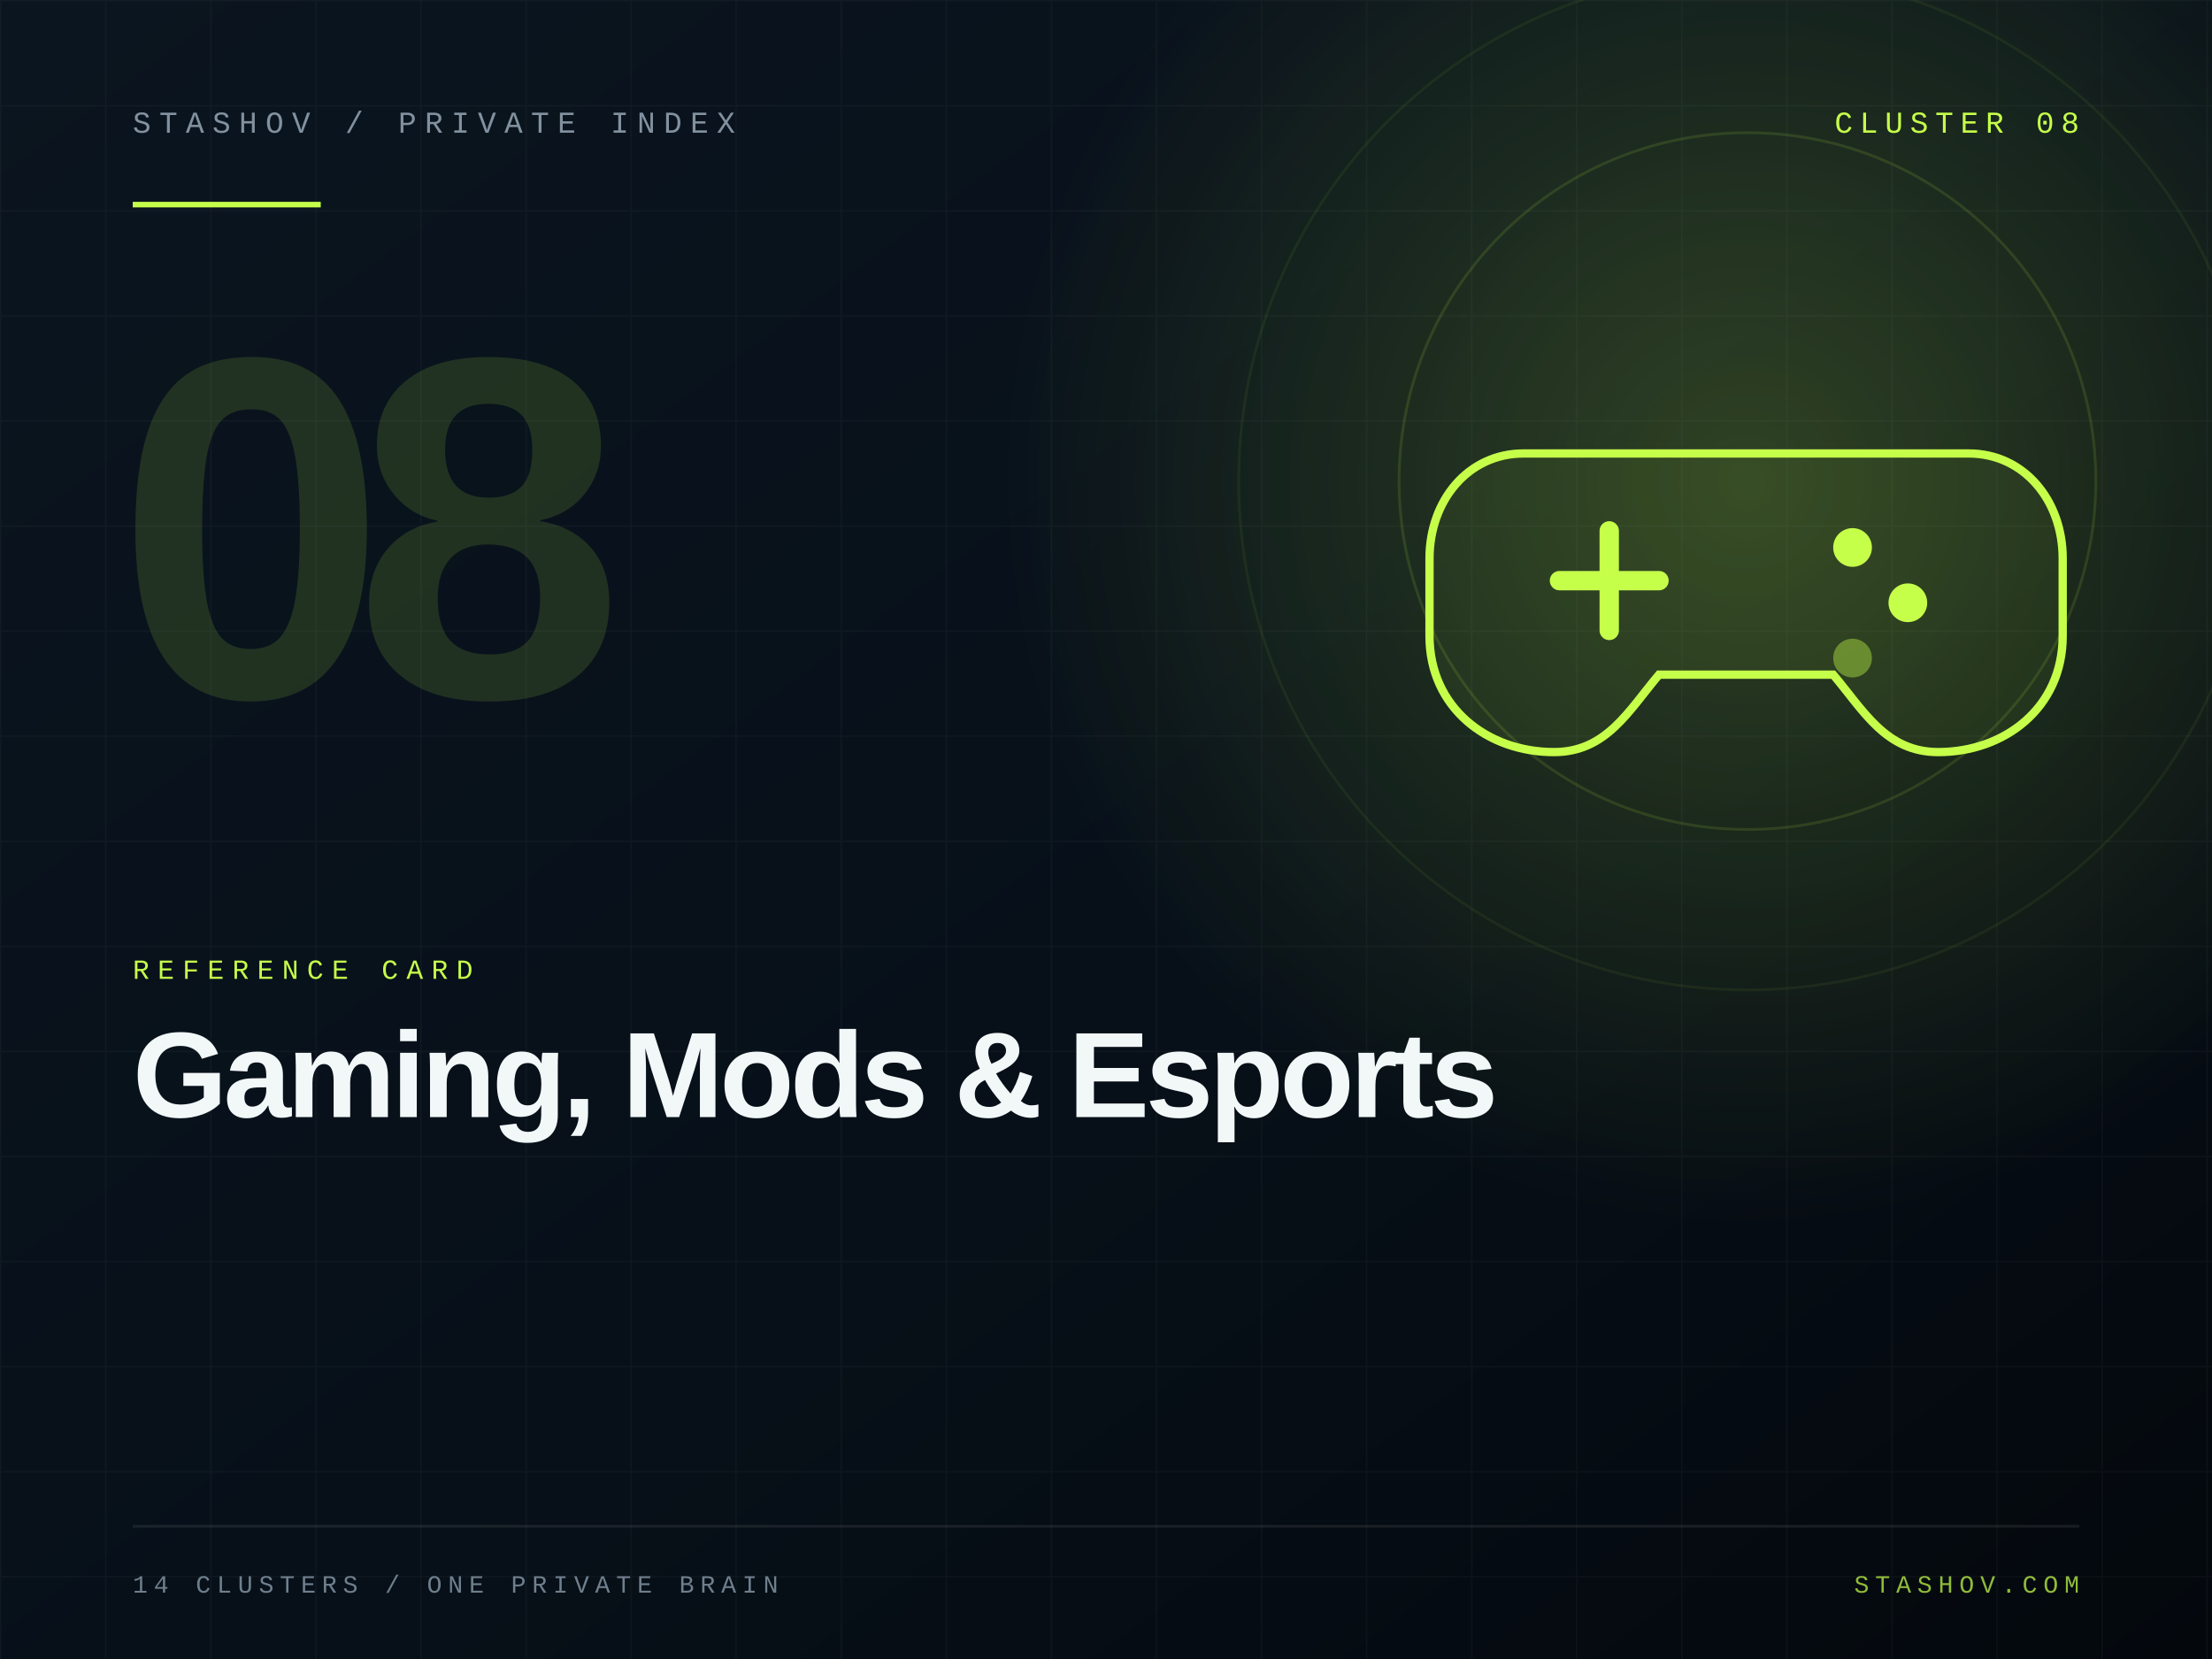
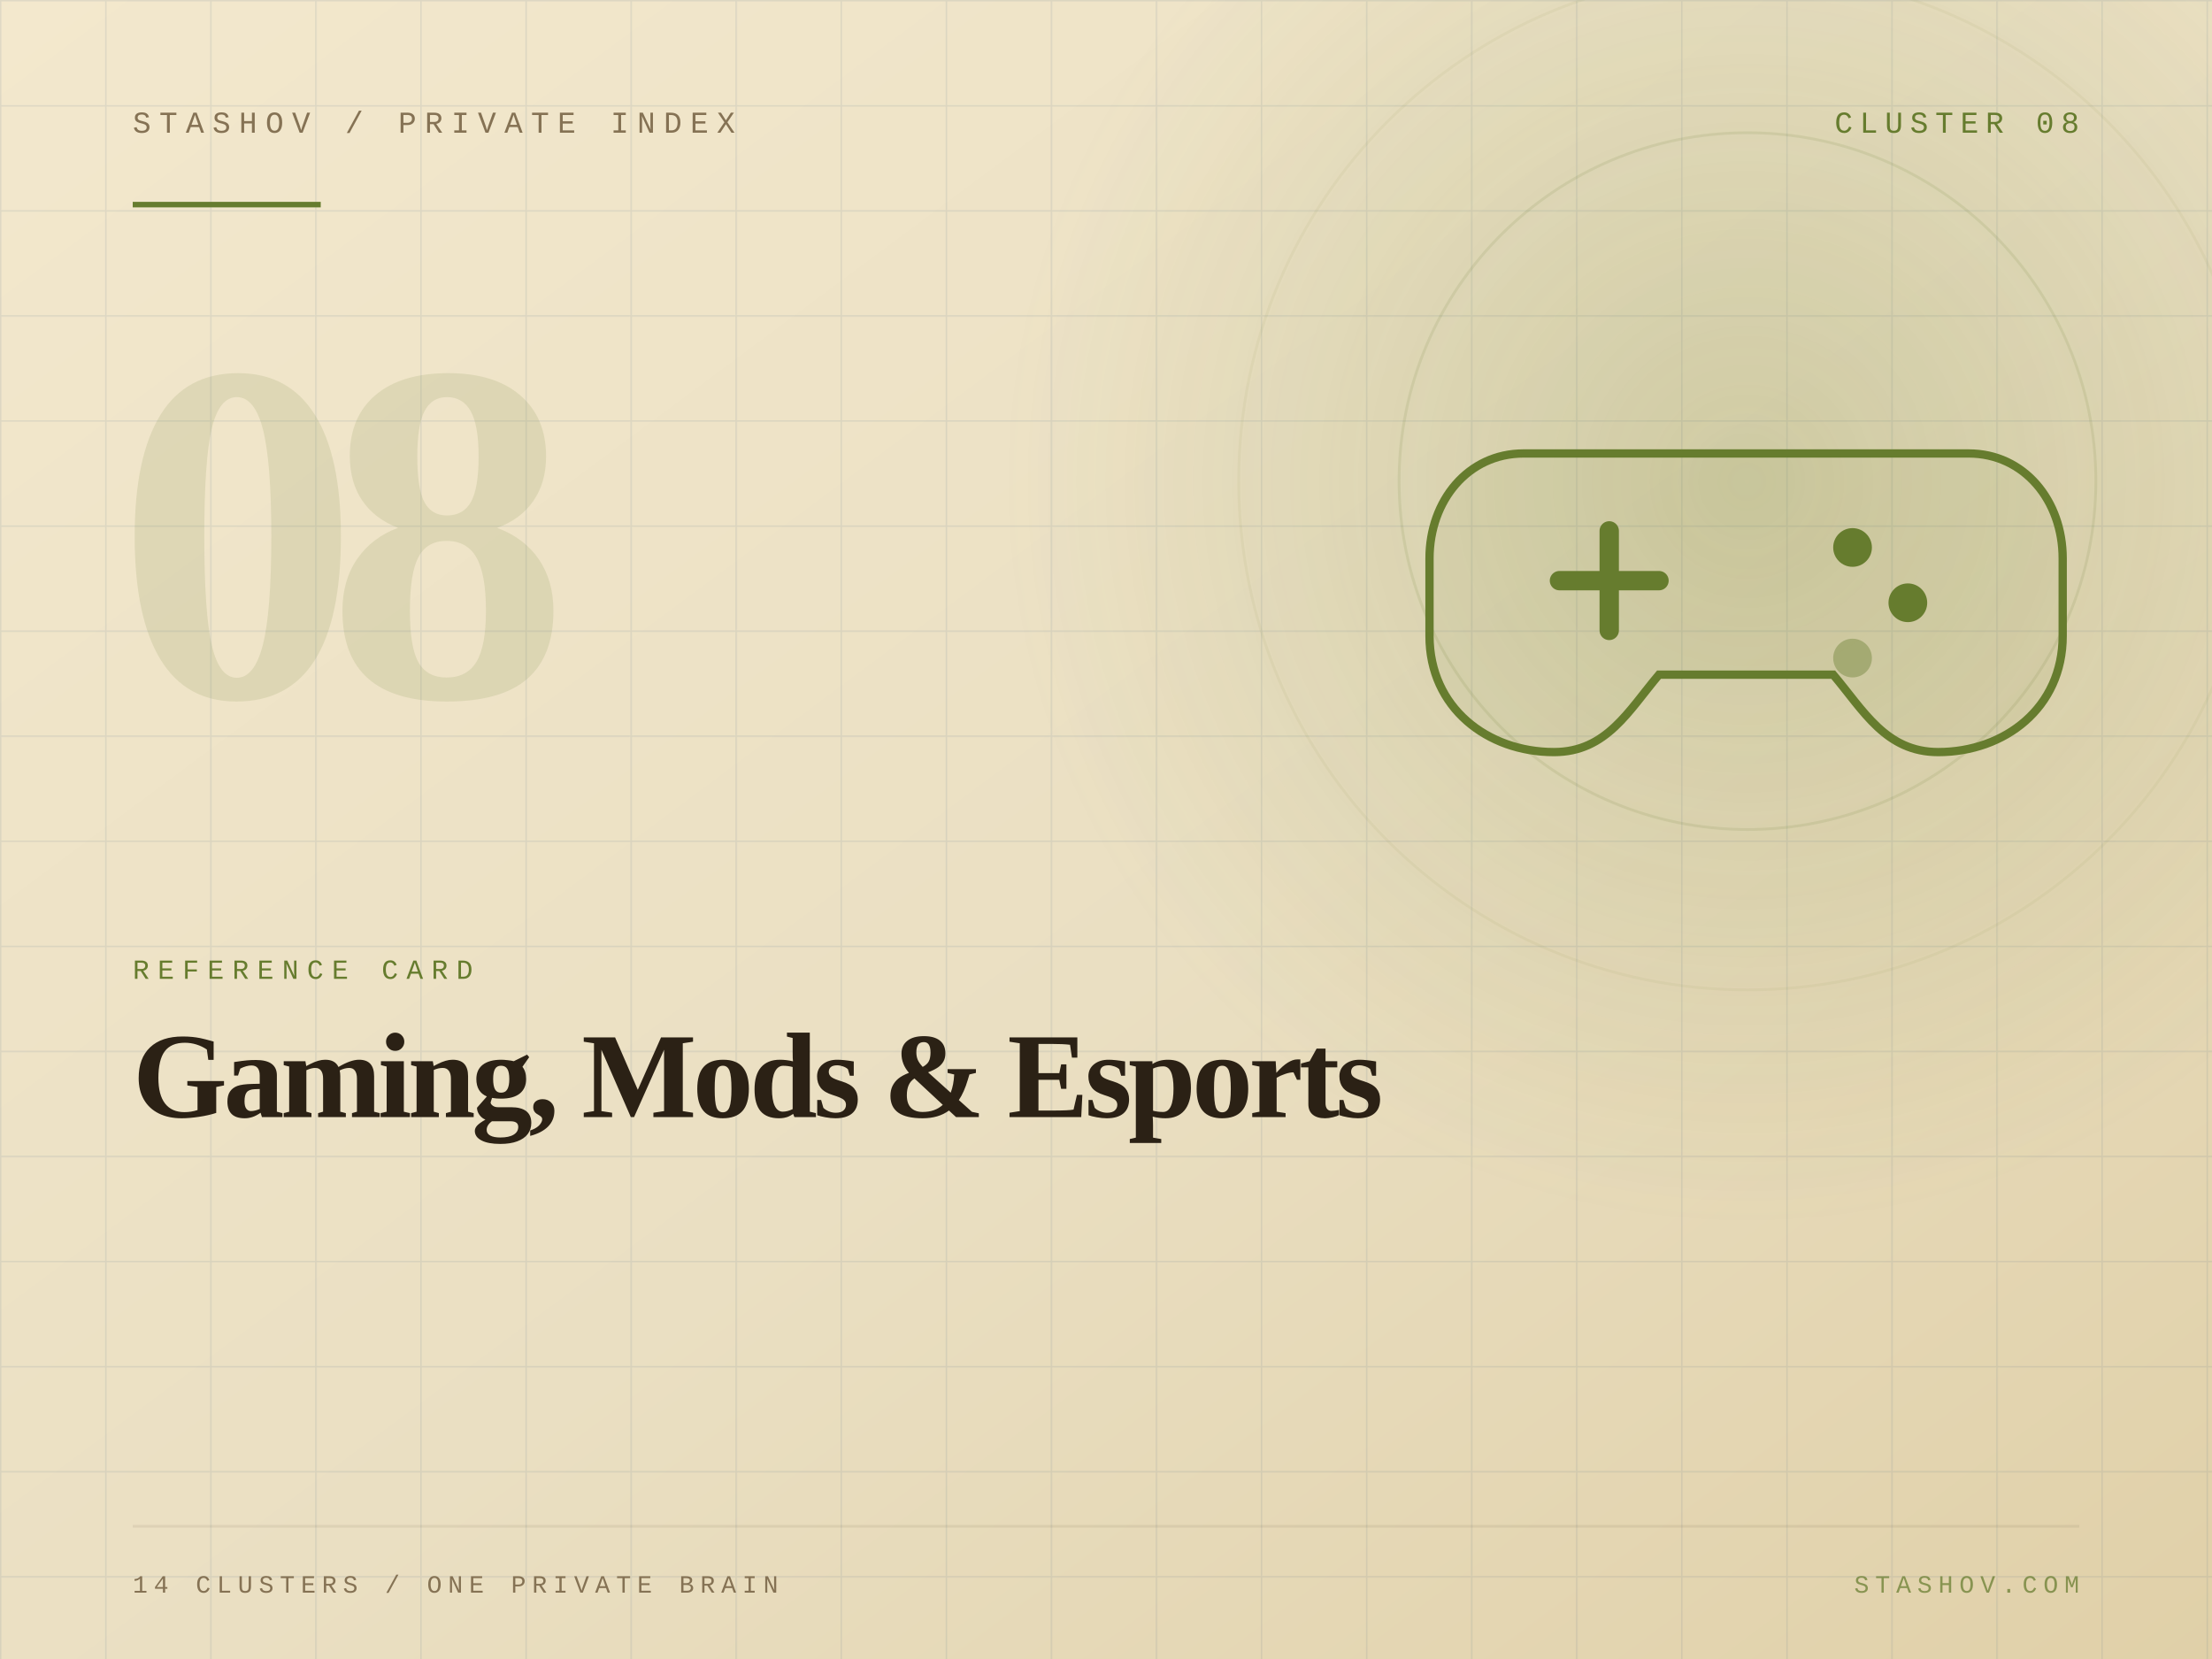
<svg xmlns="http://www.w3.org/2000/svg" width="800" height="600" viewBox="0 0 800 600" role="img" aria-label="Gaming, Mods &amp; Esports reference card">
  <defs>
    <linearGradient id="bg" x1="0" y1="0" x2="1" y2="1">
-       <stop offset="0" stop-color="#0b151f" />
-       <stop offset="0.55" stop-color="#071019" />
-       <stop offset="1" stop-color="#04080d" />
+       <stop offset="0" stop-color="#f3e8cd" />
+       <stop offset="0.55" stop-color="#eadfc2" />
+       <stop offset="1" stop-color="#e0d0a8" />
    </linearGradient>
    <radialGradient id="glow" cx="0.5" cy="0.5" r="0.5">
-       <stop offset="0" stop-color="#c6ff4a" stop-opacity="0.3" />
-       <stop offset="1" stop-color="#c6ff4a" stop-opacity="0" />
+       <stop offset="0" stop-color="#667c2e" stop-opacity="0.3" />
+       <stop offset="1" stop-color="#667c2e" stop-opacity="0" />
    </radialGradient>
    <pattern id="grid" width="38" height="38" patternUnits="userSpaceOnUse">
-       <path d="M38 0H0V38" fill="none" stroke="#ffffff" stroke-opacity="0.035" />
+       <path d="M38 0H0V38" fill="none" stroke="#31517e" stroke-opacity="0.10" />
    </pattern>
  </defs>
  <rect width="800" height="600" fill="url(#bg)" />
  <rect width="800" height="600" fill="url(#grid)" />
  <circle cx="632" cy="174" r="270" fill="url(#glow)" opacity="0.7" />
-   <circle cx="632" cy="174" r="126" fill="none" stroke="#c6ff4a" stroke-opacity="0.12" stroke-width="1" />
-   <circle cx="632" cy="174" r="184" fill="none" stroke="#c6ff4a" stroke-opacity="0.06" stroke-width="1" />
-   <path d="M48 74h68" stroke="#c6ff4a" stroke-width="2" />
-   <text x="48" y="48" fill="#82919f" font-family="Consolas, 'Courier New', monospace" font-size="11" letter-spacing="3">STASHOV / PRIVATE INDEX</text>
-   <text x="752" y="48" text-anchor="end" fill="#c6ff4a" font-family="Consolas, 'Courier New', monospace" font-size="11" letter-spacing="2.5">CLUSTER 08</text>
-   <text x="42" y="252" fill="#c6ff4a" fill-opacity="0.13" font-family="'Segoe UI', Arial, sans-serif" font-size="176" font-weight="700" letter-spacing="-12">08</text>
+   <circle cx="632" cy="174" r="126" fill="none" stroke="#667c2e" stroke-opacity="0.12" stroke-width="1" />
+   <circle cx="632" cy="174" r="184" fill="none" stroke="#667c2e" stroke-opacity="0.06" stroke-width="1" />
+   <path d="M48 74h68" stroke="#667c2e" stroke-width="2" />
+   <text x="48" y="48" fill="#857254" font-family="Consolas, 'Courier New', monospace" font-size="11" letter-spacing="3">STASHOV / PRIVATE INDEX</text>
+   <text x="752" y="48" text-anchor="end" fill="#667c2e" font-family="Consolas, 'Courier New', monospace" font-size="11" letter-spacing="2.5">CLUSTER 08</text>
+   <text x="42" y="252" fill="#667c2e" fill-opacity="0.13" font-family="Georgia, 'Times New Roman', serif" font-size="176" font-weight="700" letter-spacing="-12">08</text>
  <g transform="translate(500 72)">
-     <path d="M52 92h136c20 0 34 17 34 38v28c0 26-21 42-45 42-19 0-27-15-38-28H76c-11 13-19 28-38 28-24 0-45-16-45-42v-28c0-21 14-38 34-38Z" transform="translate(24)" fill="#c6ff4a" fill-opacity="0.06" stroke="#c6ff4a" stroke-width="3" />
-     <path d="M82 120v36M64 138h36" stroke="#c6ff4a" stroke-width="7" stroke-linecap="round" />
-     <circle cx="170" cy="126" r="7" fill="#c6ff4a" />
-     <circle cx="190" cy="146" r="7" fill="#c6ff4a" />
-     <circle cx="170" cy="166" r="7" fill="#c6ff4a" fill-opacity="0.4" />
+     <path d="M52 92h136c20 0 34 17 34 38v28c0 26-21 42-45 42-19 0-27-15-38-28H76c-11 13-19 28-38 28-24 0-45-16-45-42v-28c0-21 14-38 34-38Z" transform="translate(24)" fill="#667c2e" fill-opacity="0.06" stroke="#667c2e" stroke-width="3" />
+     <path d="M82 120v36M64 138h36" stroke="#667c2e" stroke-width="7" stroke-linecap="round" />
+     <circle cx="170" cy="126" r="7" fill="#667c2e" />
+     <circle cx="190" cy="146" r="7" fill="#667c2e" />
+     <circle cx="170" cy="166" r="7" fill="#667c2e" fill-opacity="0.4" />
  </g>
-   <text x="48" y="354" fill="#c6ff4a" font-family="Consolas, 'Courier New', monospace" font-size="10" letter-spacing="3">REFERENCE CARD</text>
-   <text x="48" y="404" fill="#f2f7f8" font-family="'Segoe UI', Arial, sans-serif" font-size="44" font-weight="600" letter-spacing="-1.4">
+   <text x="48" y="354" fill="#667c2e" font-family="Consolas, 'Courier New', monospace" font-size="10" letter-spacing="3">REFERENCE CARD</text>
+   <text x="48" y="404" fill="#2b2115" font-family="Georgia, 'Times New Roman', serif" font-size="44" font-weight="600" letter-spacing="-1.4">
    <tspan x="48" dy="0">Gaming, Mods &amp; Esports</tspan>
  </text>
-   <path d="M48 552h704" stroke="#ffffff" stroke-opacity="0.08" />
-   <text x="48" y="576" fill="#6f7f8d" font-family="Consolas, 'Courier New', monospace" font-size="9" letter-spacing="2.2">14 CLUSTERS / ONE PRIVATE BRAIN</text>
-   <text x="752" y="576" text-anchor="end" fill="#c6ff4a" fill-opacity="0.72" font-family="Consolas, 'Courier New', monospace" font-size="9" letter-spacing="2.2">STASHOV.COM</text>
+   <path d="M48 552h704" stroke="#4a3823" stroke-opacity="0.08" />
+   <text x="48" y="576" fill="#857254" font-family="Consolas, 'Courier New', monospace" font-size="9" letter-spacing="2.2">14 CLUSTERS / ONE PRIVATE BRAIN</text>
+   <text x="752" y="576" text-anchor="end" fill="#667c2e" fill-opacity="0.72" font-family="Consolas, 'Courier New', monospace" font-size="9" letter-spacing="2.2">STASHOV.COM</text>
</svg>
